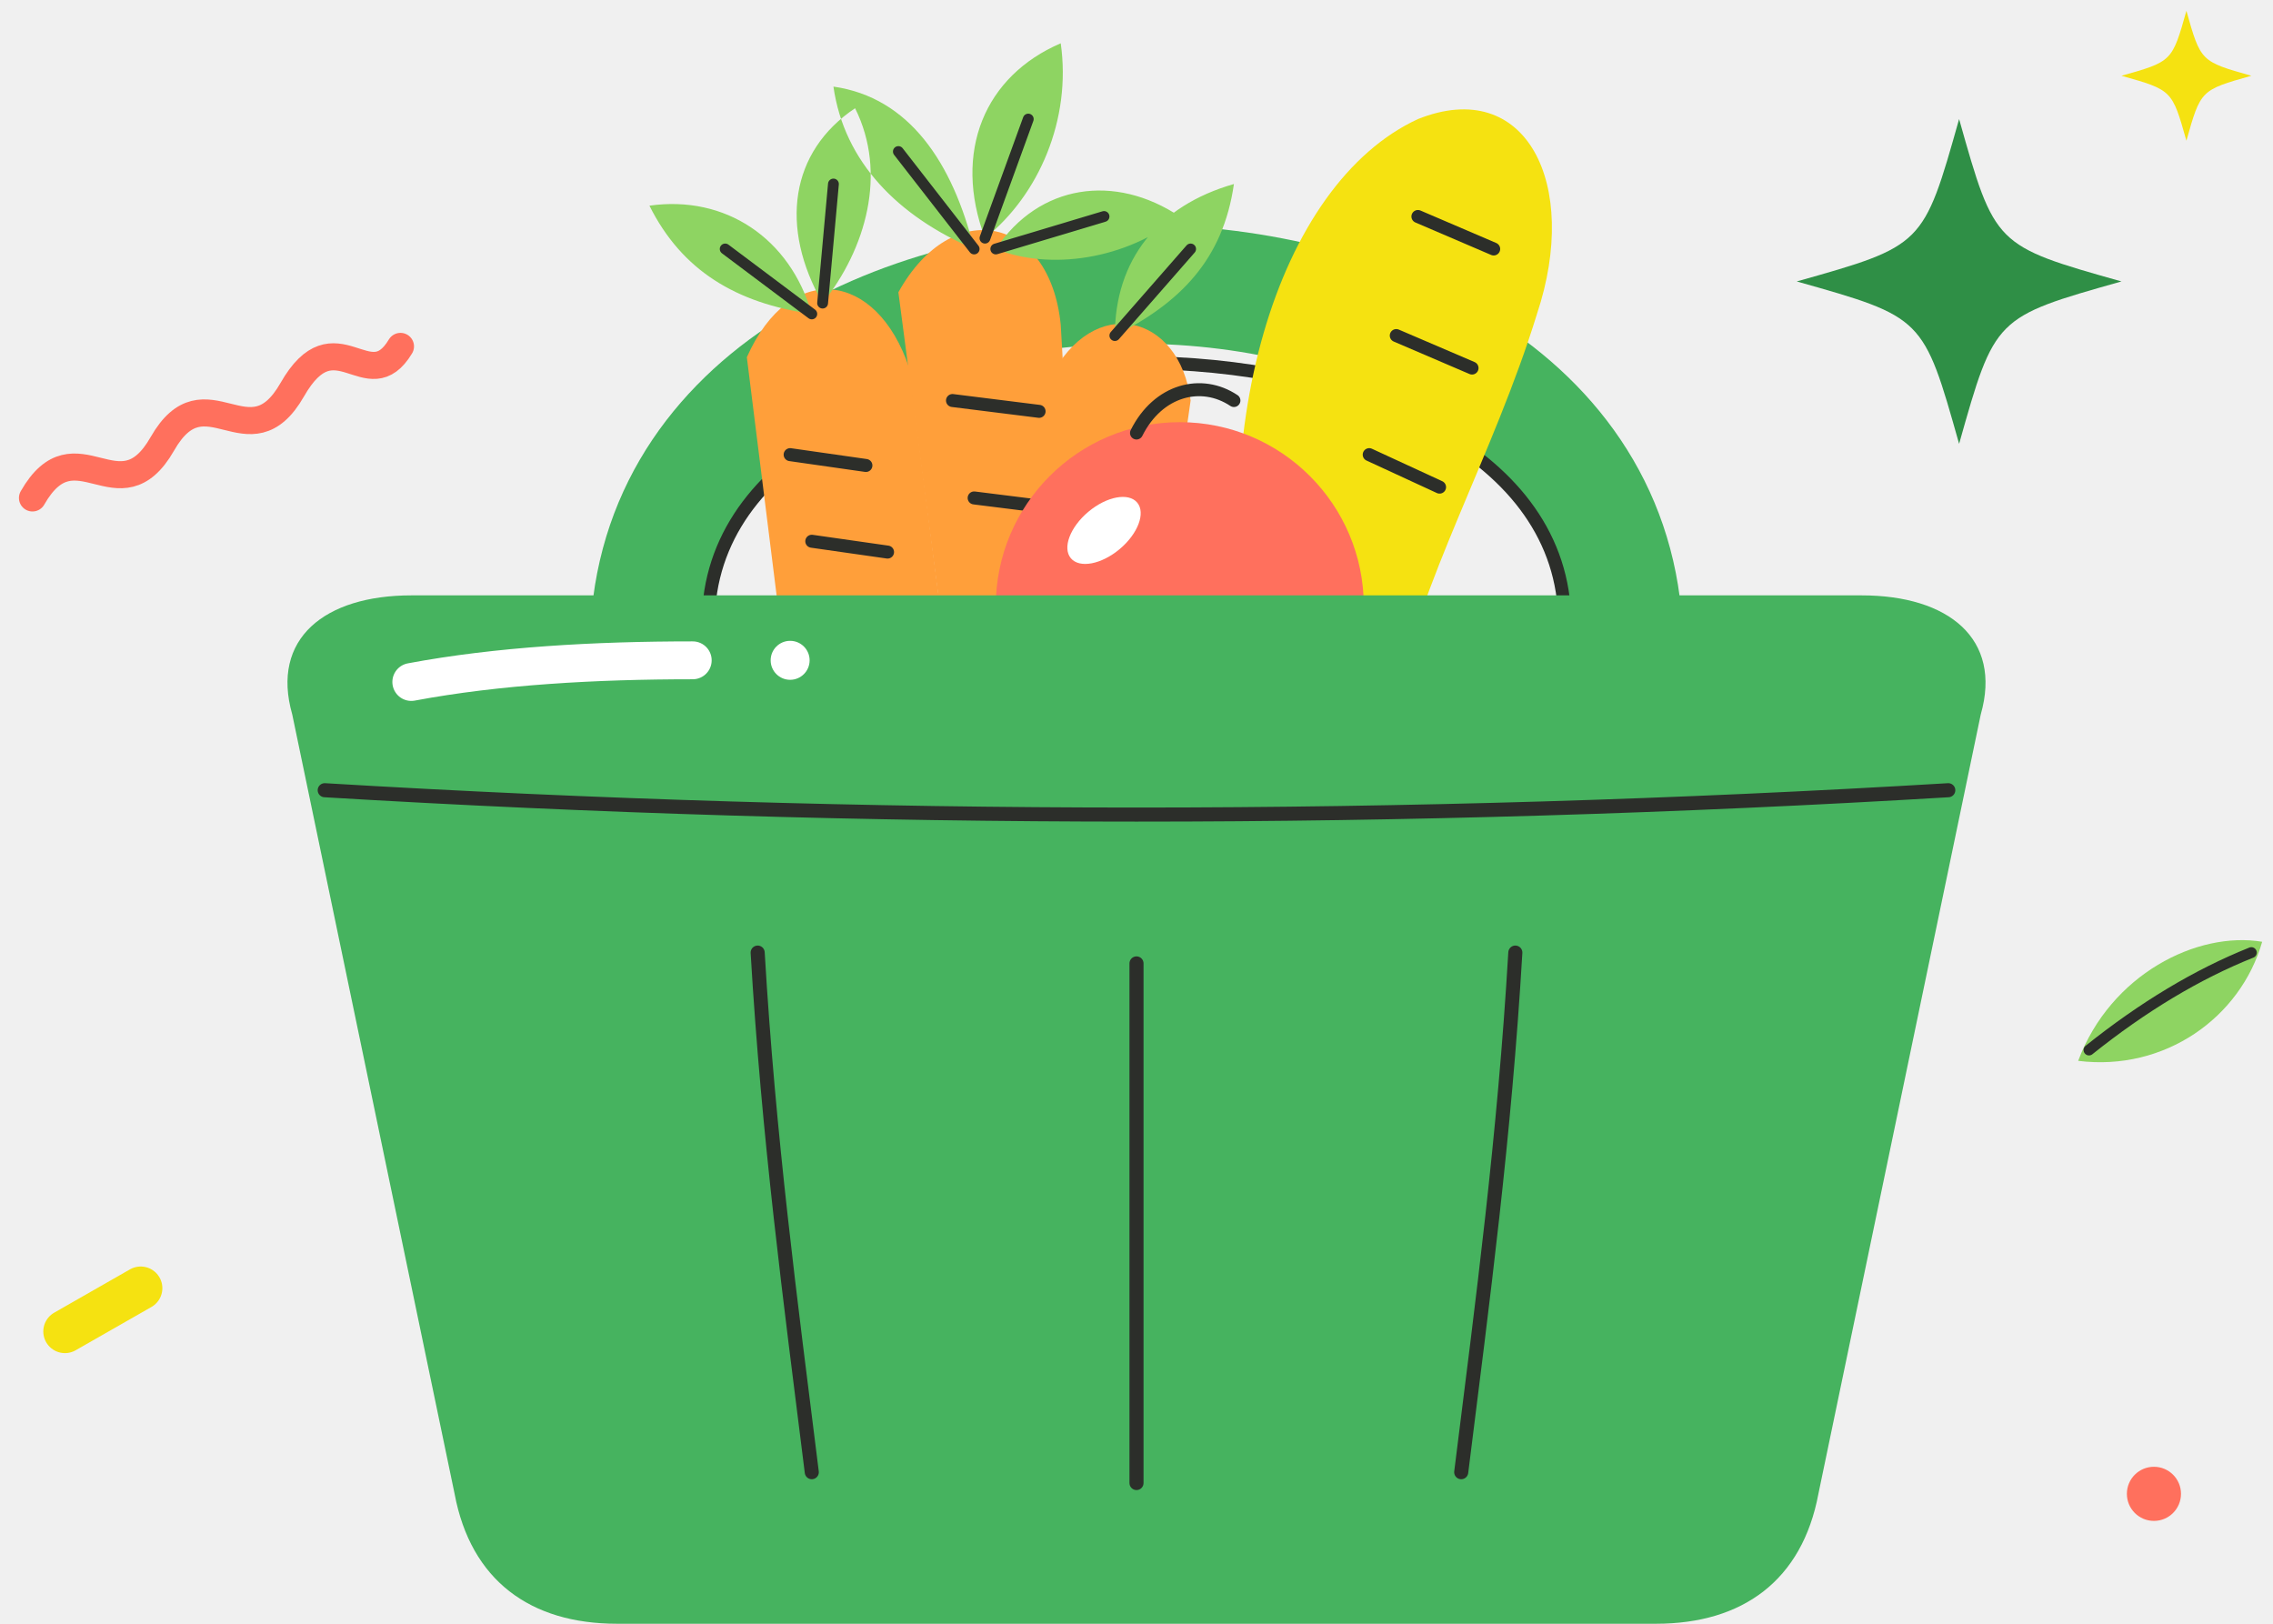
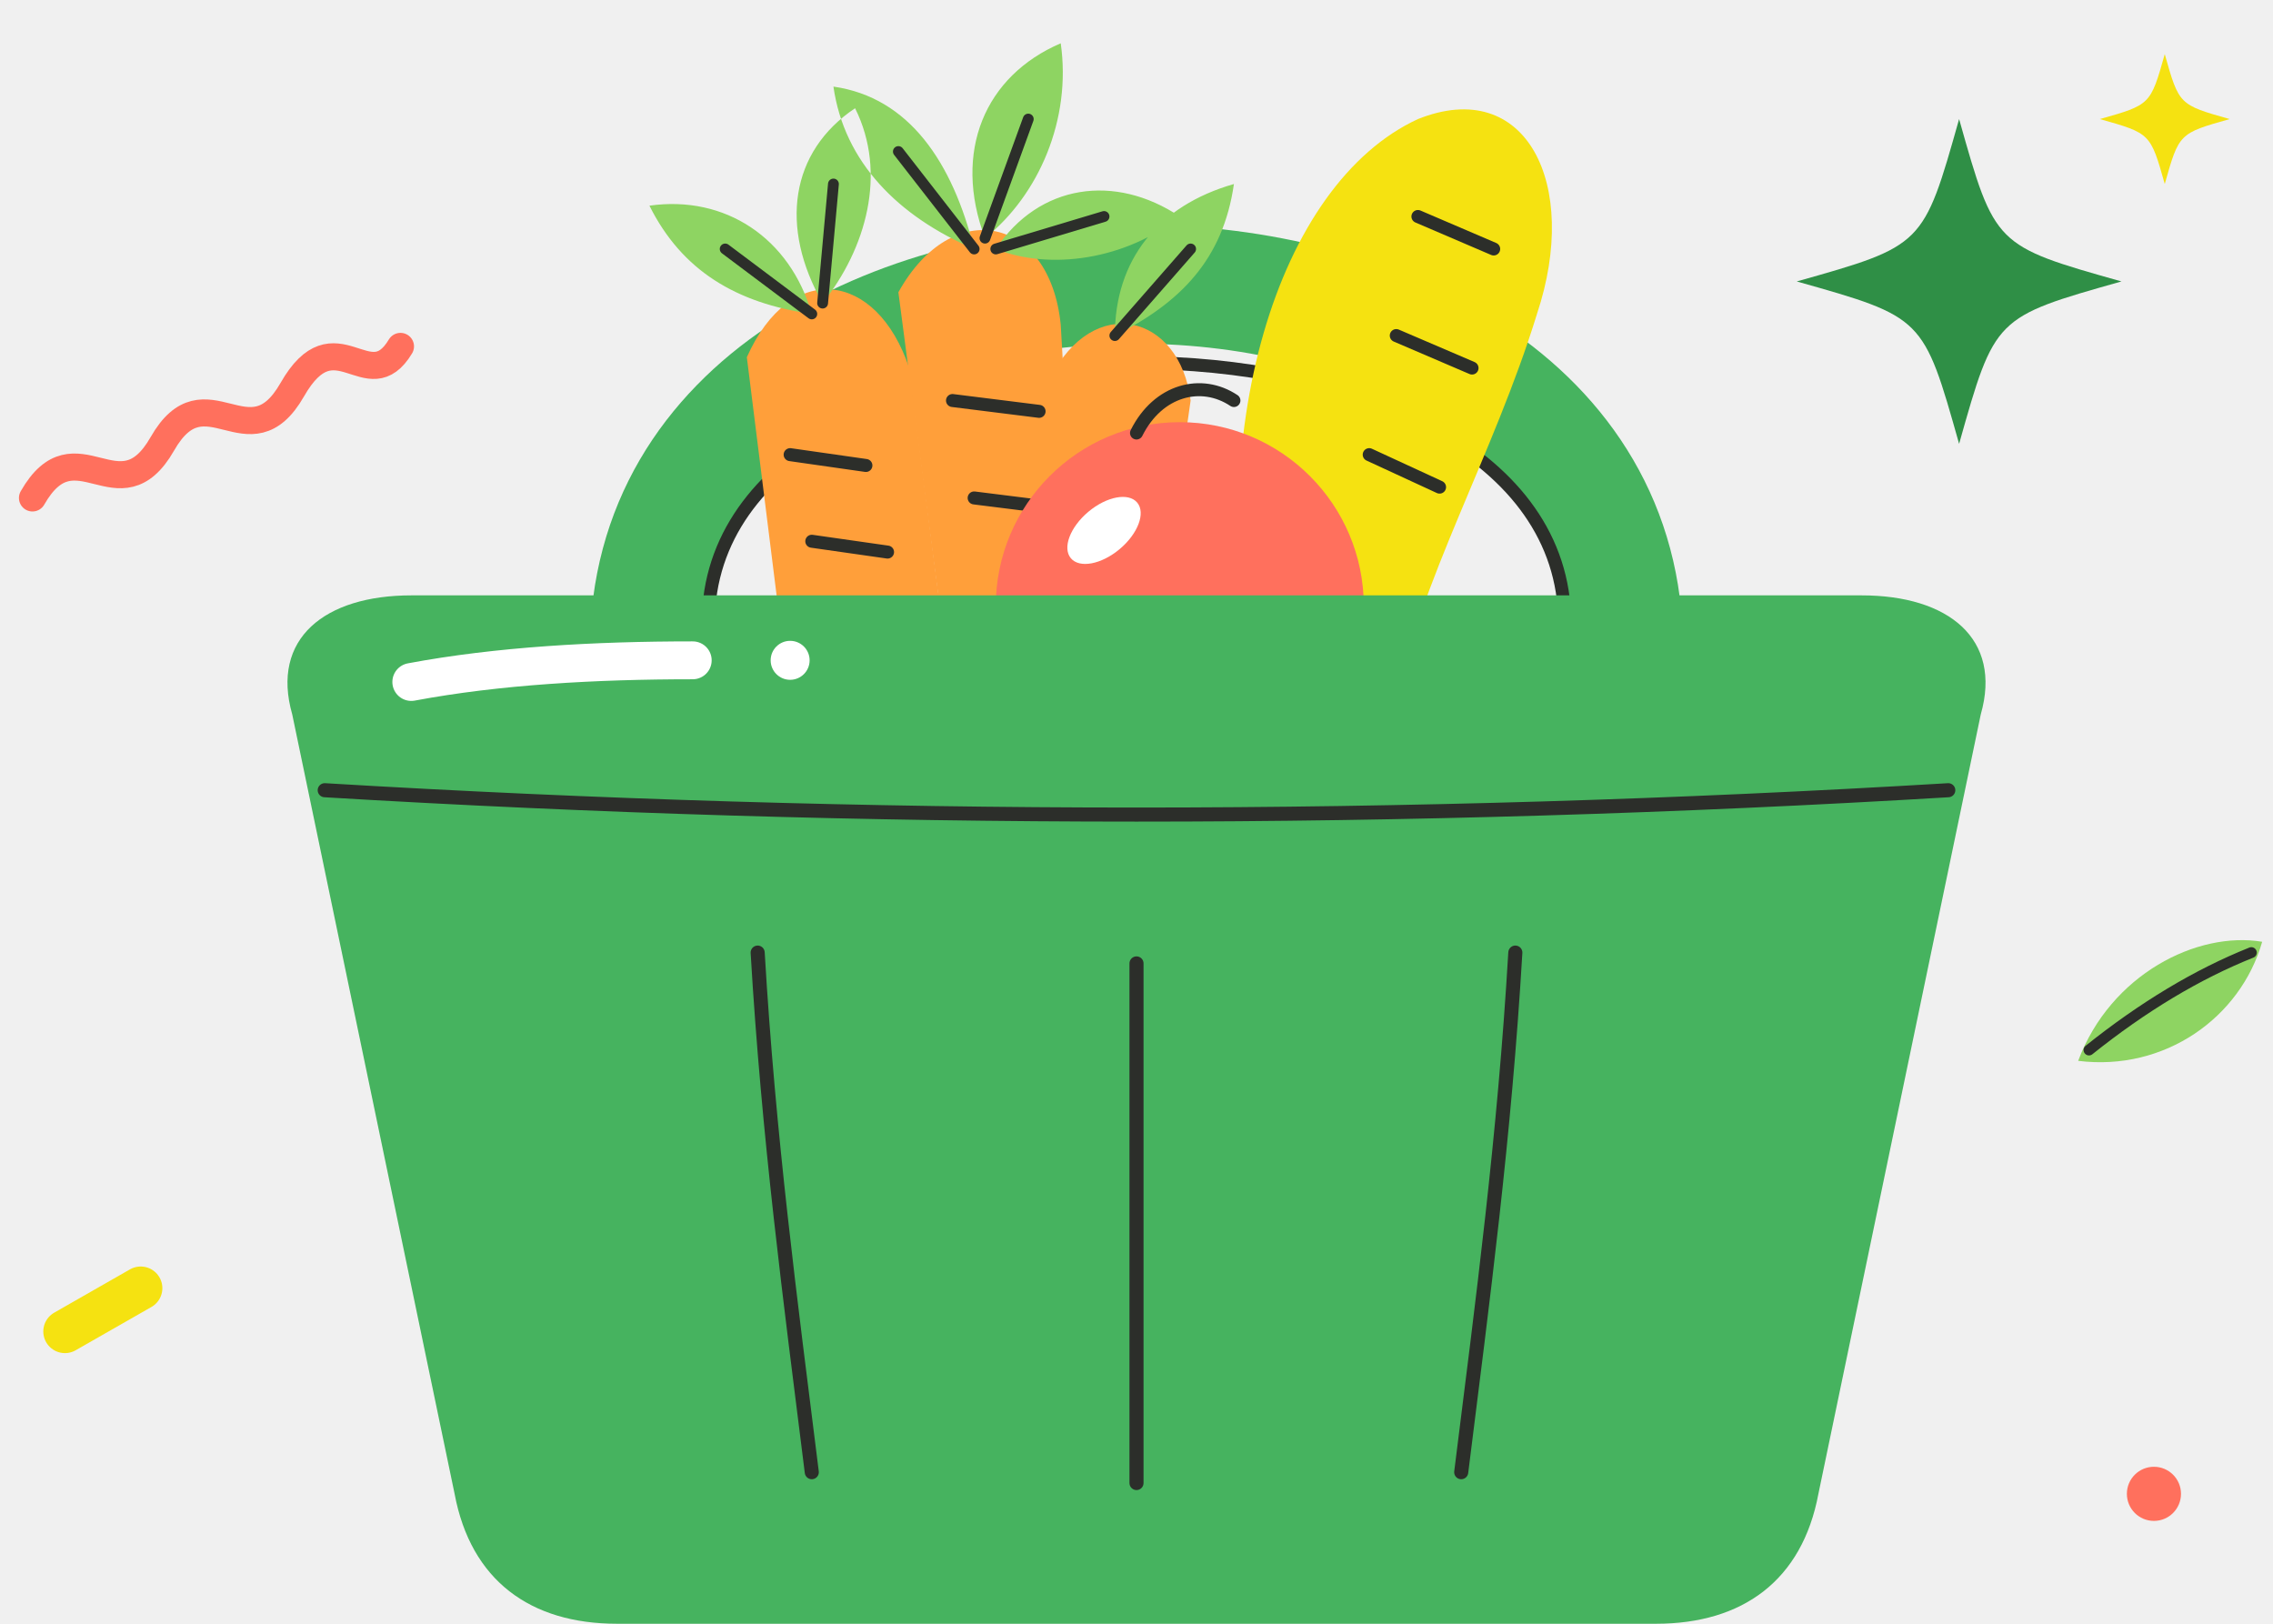
<svg xmlns="http://www.w3.org/2000/svg" viewBox="0 0 420 300" fill="none">
  <style>
    .tw{transform-box:fill-box;transform-origin:center;animation:tw 5s ease-in-out infinite}
    .tw2{animation-delay:1.7s;animation-duration:4.2s}
    @keyframes tw{0%,78%,100%{transform:scale(1) rotate(0)}86%{transform:scale(1.3) rotate(18deg)}93%{transform:scale(.92) rotate(-4deg)}}
    @media (prefers-reduced-motion:reduce){.tw{animation:none}}
  </style>
  <path class="tw" d="M362 22 C 368.6 45.4, 368.6 45.4, 392 52 C 368.6 58.6, 368.6 58.6, 362 82 C 355.4 58.6, 355.4 58.6, 332 52 C 355.4 45.4, 355.4 45.4, 362 22 Z" fill="#2f8f46" />
-   <path class="tw tw2" d="M404 2 C 406.64 11.36, 406.64 11.36, 416 14 C 406.64 16.64, 406.64 16.64, 404 26 C 401.36 16.64, 401.36 16.64, 392 14 C 401.36 11.36, 401.36 11.36, 404 2 Z" fill="#f5e211" />
+   <path class="tw tw2" d="M400 10 C 402.64 19.36, 402.64 19.36, 412 22 C 402.64 24.64, 402.64 24.64, 400 34 C 397.36 24.64, 397.36 24.64, 388 22 C 397.36 19.36, 397.36 19.36, 400 10 Z" fill="#f5e211" />
  <path d="M6 92 c 8 -14, 16 4, 24 -10 s 16 4, 24 -10 s 14 2, 20 -8" stroke="#ff705d" stroke-width="5" stroke-linecap="round" />
  <path d="M384 196 c 6 -16, 22 -24, 34 -22 c -4 14, -18 24, -34 22 Z" fill="#8ed462" />
  <path d="M386 194 c 10 -8, 20 -14, 30 -18" stroke="#2C2E2A" stroke-width="2" stroke-linecap="round" />
  <path d="M12 246 l 14 -8" stroke="#f5e211" stroke-width="8" stroke-linecap="round" />
  <circle cx="398" cy="276" r="5" fill="#ff705d" />
  <path d="M120 120 C 120 30, 300 30, 300 120" stroke="#46b35f" stroke-width="22" stroke-linecap="round" />
  <path d="M131 112 C 136 52, 284 52, 289 112" stroke="#2C2E2A" stroke-width="2.4" stroke-linecap="round" />
  <path d="M232 128 C 222 80, 236 34, 262 22 C 282 14, 292 34, 284 58 C 276 84, 262 108, 258 130 Z" fill="#f5e211" />
  <path d="M262 40 l14 6 M258 62 l14 6 M253 84 l13 6" stroke="#2C2E2A" stroke-width="2.4" stroke-linecap="round" />
  <path d="M138 66 c 8 -18, 24 -16, 30 2 L 176 130 L 146 130 Z" fill="#ff9f3a" />
  <path d="M166 54 c 10 -18, 28 -14, 30 6 L 200 130 L 176 130 Z" fill="#ff9f3a" />
  <path d="M194 70 c 8 -16, 24 -12, 26 4 L 212 130 L 200 130 Z" fill="#ff9f3a" />
  <path d="M146 84 l 14 2 M150 100 l 14 2 M176 74 l 16 2 M180 92 l 16 2" stroke="#2C2E2A" stroke-width="2.4" stroke-linecap="round" />
  <path d="M150 58 c -4 -14, -16 -22, -30 -20 c 6 12, 16 18, 30 20 Z M152 56 c -8 -14, -6 -28, 6 -36 c 6 12, 2 26, -6 36 Z M180 46 c -4 -16, -12 -28, -26 -30 c 2 14, 12 24, 26 30 Z M182 44 c -6 -16, 0 -30, 14 -36 c 2 14, -4 28, -14 36 Z M184 46 c 8 -12, 22 -14, 34 -6 c -10 8, -24 10, -34 6 Z M206 62 c 0 -14, 8 -24, 22 -28 c -2 14, -10 22, -22 28 Z" fill="#8ed462" />
  <path d="M150 58 l -16 -12 M152 56 l 2 -22 M180 46 l -14 -18 M182 44 l 8 -22 M184 46 l 20 -6 M206 62 l 14 -16" stroke="#2C2E2A" stroke-width="2" stroke-linecap="round" />
  <circle cx="218" cy="112" r="34" fill="#ff705d" />
  <path d="M210 80 c 4 -8 12 -10 18 -6" stroke="#2C2E2A" stroke-width="2.4" stroke-linecap="round" />
  <ellipse cx="204" cy="98" rx="8" ry="4.5" transform="rotate(-40 204 98)" fill="#fff" />
  <path d="M54 132 C 50 118, 60 110, 76 110 L 344 110 C 360 110, 370 118, 366 132 L 336 276 C 333 292, 322 300, 306 300 L 114 300 C 98 300, 87 292, 84 276 Z" fill="#46b35f" />
  <path d="M60 146 C 160 152, 260 152, 360 146" stroke="#2C2E2A" stroke-width="2.6" stroke-linecap="round" />
  <path d="M140 176 C 142 210, 146 240, 150 272" stroke="#2C2E2A" stroke-width="2.6" stroke-linecap="round" />
  <path d="M210 178 C 210 212, 210 242, 210 274" stroke="#2C2E2A" stroke-width="2.6" stroke-linecap="round" />
  <path d="M280 176 C 278 210, 274 240, 270 272" stroke="#2C2E2A" stroke-width="2.6" stroke-linecap="round" />
  <path d="M76 126 C 92 123, 110 122, 128 122" stroke="#fff" stroke-width="7" stroke-linecap="round" />
  <circle cx="146" cy="122" r="3.6" fill="#fff" />
</svg>
